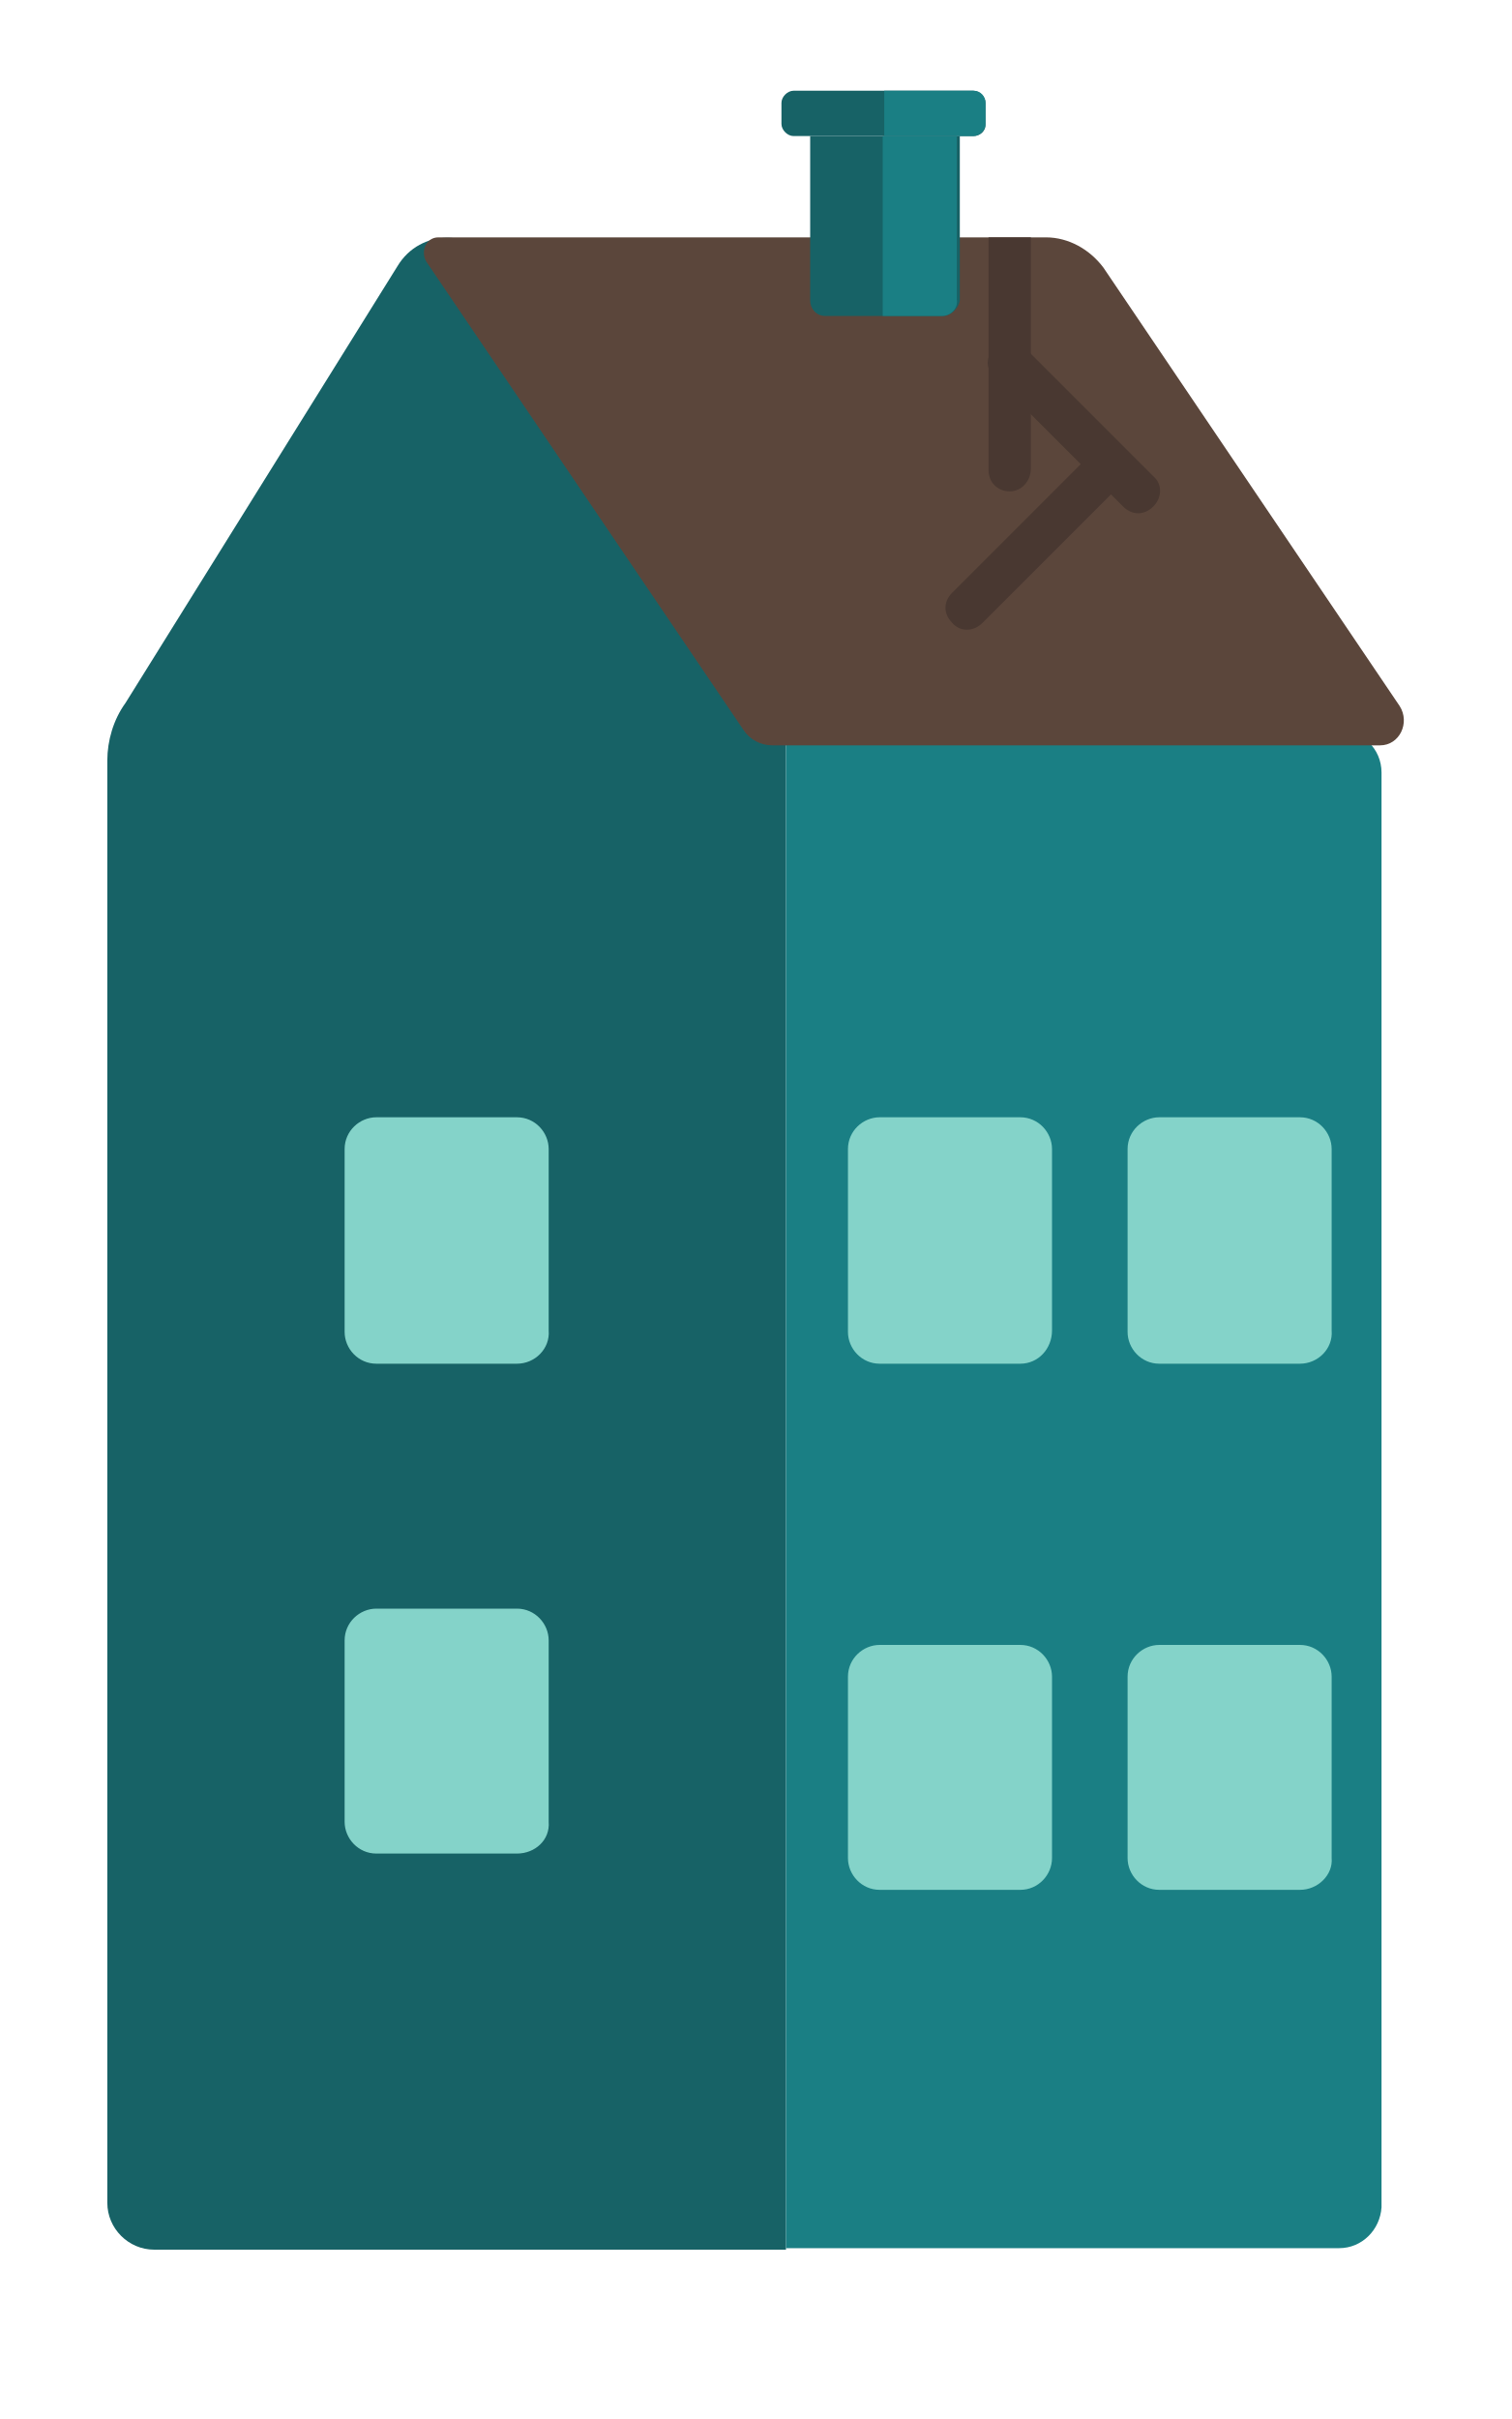
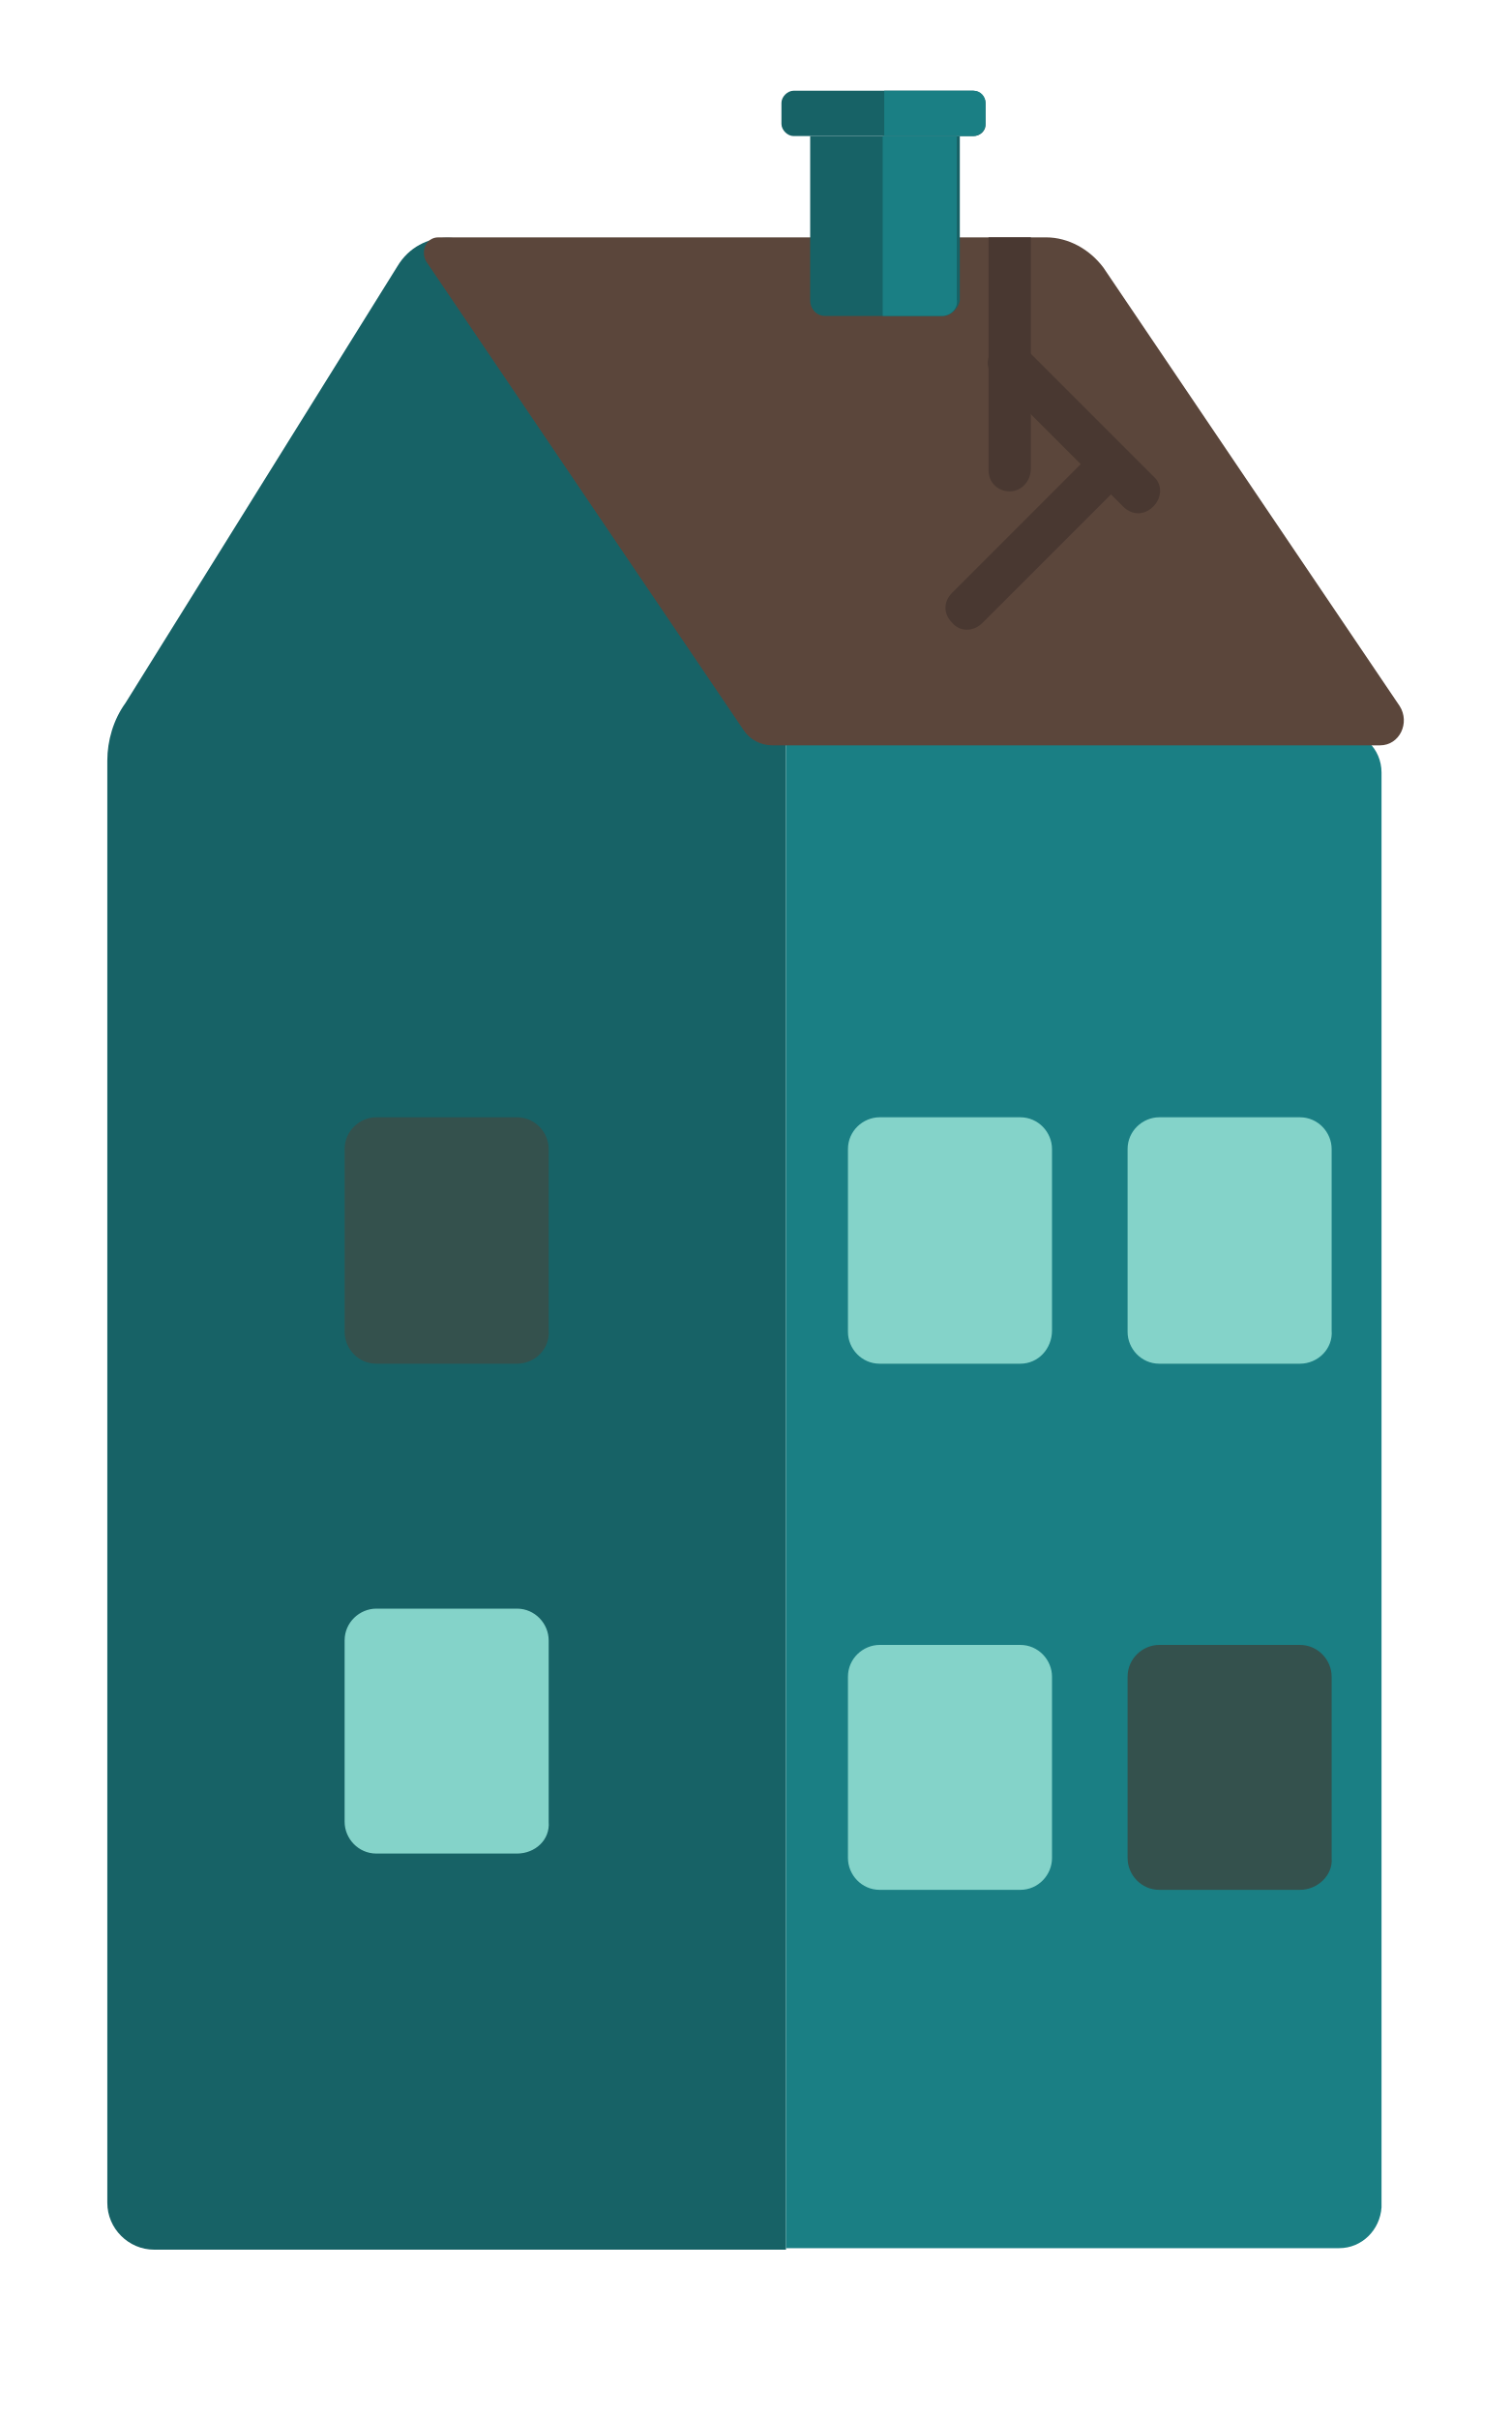
- <svg xmlns="http://www.w3.org/2000/svg" version="1.1" x="0px" y="0px" viewBox="0 0 100 160" style="enable-background:new 0 0 100 160;" xml:space="preserve">
+ <svg xmlns="http://www.w3.org/2000/svg" version="1.1" id="Layer_1" x="0px" y="0px" viewBox="-269 161 100 160" style="enable-background:new -269 161 100 160;" xml:space="preserve">
  <style type="text/css">
- 	.st0{fill:#33A89D;}
- 	.st1{fill:#18717A;}
- 	.st2{display:none;}
- 	.st3{display:inline;}
- 	.st4{fill:#1A7F84;}
- 	.st5{fill:#84D3C9;}
- 	.st6{fill:#EA9C68;}
- 	.st7{fill:#176266;}
- 	.st8{fill:#5B463B;}
- 	.st9{fill:#1B8989;}
- 	.st10{fill:#EFEFEF;}
- 	.st11{fill:#4ACCC2;}
- 	.st12{fill:#1C88A5;}
- 	.st13{fill:#1B7989;}
- 	.st14{fill:#31AA9B;}
- 	.st15{fill:#EDA574;}
- 	.st16{fill:#F2F9F8;}
- 	.st17{fill:#166D6D;}
- 	.st18{fill:#166468;}
- 	.st19{fill:#493831;}
- 	.st20{fill:#135454;}
- 	.st21{fill:#72B5AB;}
- 	.st22{fill:#2D9185;}
- 	.st23{fill:#BC825B;}
- 	.st24{fill:#145656;}
- 	.st25{fill:#145151;}
- 	.st26{fill:#155656;}
- 	.st27{fill:#30998C;}
- 	.st28{fill:#146266;}
- 	.st29{fill:none;stroke:#1A7F84;stroke-width:6;stroke-linecap:round;stroke-miterlimit:10;}
- 	.st30{fill:none;stroke:#EA9C68;stroke-width:6;stroke-linecap:round;stroke-miterlimit:10;}
- 	.st31{fill:none;stroke:#5B463B;stroke-width:6;stroke-linecap:round;stroke-miterlimit:10;}
+ 	.st0{display:none;}
+ 	.st1{fill:#176266;}
+ 	.st2{fill:#1A7F84;}
+ 	.st3{fill:#84D3C9;}
+ 	.st4{fill:#34514D;}
+ 	.st5{fill:#5B463B;}
+ 	.st6{fill:#493831;}
</style>
  <g id="Layer_3">
</g>
-   <g id="Layer_1">
+   <g id="Layer_1_1_">
    <g id="Layer_4">
	</g>
  </g>
  <g id="Houses">
</g>
-   <g id="Layer_6" class="st2">
+   <g id="Layer_6" class="st0">
</g>
  <g id="Layer_11">
</g>
  <g id="Layer_10">
</g>
-   <g id="Layer_9" class="st2">
+   <g id="Layer_9" class="st0">
</g>
  <g id="houserow">
</g>
  <g id="Layer_13">
</g>
  <g id="Layer_8">
</g>
  <g id="Layer_2">
</g>
  <g id="Layer_12">
</g>
  <g id="Layer_14">
</g>
  <g id="ROW2">
</g>
-   <g id="Layer_16">
-     <g>
-       <path class="st7" d="M7.1,50.3v95.4c0,1.7,1.4,3.1,3.1,3.1H52V48.2L32.9,17.6c-1.5-2.5-5.1-2.5-6.6,0l-18,28.9    C7.5,47.6,7.1,49,7.1,50.3z" />
-       <path class="st4" d="M88.6,148.7H52V48.3h36.6c1.5,0,2.8,1.2,2.8,2.8V146C91.3,147.5,90.1,148.7,88.6,148.7z" />
-       <path class="st5" d="M67.5,125h-9.3c-1.2,0-2.1-1-2.1-2.1v-12c0-1.2,1-2.1,2.1-2.1h9.3c1.2,0,2.1,1,2.1,2.1v12    C69.6,124,68.7,125,67.5,125z" />
-       <path class="st5" d="M34.2,122.6h-9.3c-1.2,0-2.1-1-2.1-2.1v-12c0-1.2,1-2.1,2.1-2.1h9.3c1.2,0,2.1,1,2.1,2.1v12    C36.4,121.7,35.4,122.6,34.2,122.6z" />
-       <path class="st5" d="M86,125h-9.3c-1.2,0-2.1-1-2.1-2.1v-12c0-1.2,1-2.1,2.1-2.1H86c1.2,0,2.1,1,2.1,2.1v12    C88.2,124,87.2,125,86,125z" />
-       <path class="st5" d="M67.5,90.2h-9.3c-1.2,0-2.1-1-2.1-2.1V76c0-1.2,1-2.1,2.1-2.1h9.3c1.2,0,2.1,1,2.1,2.1v12    C69.6,89.2,68.7,90.2,67.5,90.2z" />
-       <path class="st5" d="M34.2,90.2h-9.3c-1.2,0-2.1-1-2.1-2.1V76c0-1.2,1-2.1,2.1-2.1h9.3c1.2,0,2.1,1,2.1,2.1v12    C36.4,89.2,35.4,90.2,34.2,90.2z" />
-       <path class="st5" d="M86,90.2h-9.3c-1.2,0-2.1-1-2.1-2.1V76c0-1.2,1-2.1,2.1-2.1H86c1.2,0,2.1,1,2.1,2.1v12    C88.2,89.2,87.2,90.2,86,90.2z" />
-       <path class="st8" d="M91.3,49.3H51.1c-0.8,0-1.5-0.4-1.9-1L28.2,17.3c-0.4-0.7,0-1.6,0.8-1.6h40.2c1.5,0,2.9,0.8,3.8,2l19.6,29    C93.3,47.8,92.6,49.3,91.3,49.3z" />
-       <path class="st7" d="M62.4,20.9h-7.8c-0.6,0-1-0.5-1-1V9h9.9v10.9C63.4,20.4,62.9,20.9,62.4,20.9z" />
-       <path class="st4" d="M62.3,20.9h-3.9V9h4.9v10.8C63.4,20.4,62.9,20.9,62.3,20.9z" />
-       <path class="st7" d="M64.4,9H52.5c-0.4,0-0.8-0.4-0.8-0.8V6.8c0-0.4,0.4-0.8,0.8-0.8h11.9c0.4,0,0.8,0.4,0.8,0.8v1.5    C65.2,8.6,64.9,9,64.4,9z" />
-       <path class="st4" d="M64.4,9h-5.9V6h5.9c0.5,0,0.8,0.4,0.8,0.8v1.4C65.2,8.6,64.8,9,64.4,9z" />
-       <g>
-         <path class="st19" d="M66.8,32.5L66.8,32.5c-0.8,0-1.4-0.6-1.4-1.4V15.7c0.9,0,2.1,0,2.8,0V31C68.2,31.8,67.6,32.5,66.8,32.5z" />
-         <path class="st19" d="M76.3,33.5L76.3,33.5c-0.6,0.6-1.4,0.6-2,0L65.8,25c-0.6-0.6-0.6-1.4,0-2v0c0.6-0.6,1.4-0.6,2,0l8.5,8.5     C76.9,32,76.9,32.9,76.3,33.5z" />
-         <path class="st19" d="M63,41.2L63,41.2c-0.6-0.6-0.6-1.4,0-2l8.5-8.5c0.6-0.6,1.4-0.6,2,0l0,0c0.6,0.6,0.6,1.4,0,2L65,41.2     C64.4,41.8,63.5,41.8,63,41.2z" />
-       </g>
-     </g>
+   <path class="st1" d="M-261.9,211.3v95.4c0,1.7,1.4,3.1,3.1,3.1h41.8V209.2l-19.1-30.6c-1.5-2.5-5.1-2.5-6.6,0l-18,28.9  C-261.5,208.6-261.9,210-261.9,211.3z" />
+   <path class="st2" d="M-180.4,309.7H-217V209.3h36.6c1.5,0,2.8,1.2,2.8,2.8V307C-177.7,308.5-178.9,309.7-180.4,309.7z" />
+   <path class="st3" d="M-201.5,286h-9.3c-1.2,0-2.1-1-2.1-2.1v-12c0-1.2,1-2.1,2.1-2.1h9.3c1.2,0,2.1,1,2.1,2.1v12  C-199.4,285-200.3,286-201.5,286z" />
+   <path class="st3" d="M-234.8,283.6h-9.3c-1.2,0-2.1-1-2.1-2.1v-12c0-1.2,1-2.1,2.1-2.1h9.3c1.2,0,2.1,1,2.1,2.1v12  C-232.6,282.7-233.6,283.6-234.8,283.6z" />
+   <path class="st4" d="M-183,286h-9.3c-1.2,0-2.1-1-2.1-2.1v-12c0-1.2,1-2.1,2.1-2.1h9.3c1.2,0,2.1,1,2.1,2.1v12  C-180.8,285-181.8,286-183,286z" />
+   <path class="st3" d="M-201.5,251.2h-9.3c-1.2,0-2.1-1-2.1-2.1V237c0-1.2,1-2.1,2.1-2.1h9.3c1.2,0,2.1,1,2.1,2.1v12  C-199.4,250.2-200.3,251.2-201.5,251.2z" />
+   <path class="st4" d="M-234.8,251.2h-9.3c-1.2,0-2.1-1-2.1-2.1V237c0-1.2,1-2.1,2.1-2.1h9.3c1.2,0,2.1,1,2.1,2.1v12  C-232.6,250.2-233.6,251.2-234.8,251.2z" />
+   <path class="st3" d="M-183,251.2h-9.3c-1.2,0-2.1-1-2.1-2.1V237c0-1.2,1-2.1,2.1-2.1h9.3c1.2,0,2.1,1,2.1,2.1v12  C-180.8,250.2-181.8,251.2-183,251.2z" />
+   <path class="st5" d="M-177.7,210.3h-40.2c-0.8,0-1.5-0.4-1.9-1l-21-31c-0.4-0.7,0-1.6,0.8-1.6h40.2c1.5,0,2.9,0.8,3.8,2l19.6,29  C-175.7,208.8-176.4,210.3-177.7,210.3z" />
+   <path class="st1" d="M-206.6,181.9h-7.8c-0.6,0-1-0.5-1-1V170h9.9v10.9C-205.6,181.4-206.1,181.9-206.6,181.9z" />
+   <path class="st2" d="M-206.7,181.9h-3.9V170h4.9v10.8C-205.6,181.4-206.1,181.9-206.7,181.9z" />
+   <path class="st1" d="M-204.6,170h-11.9c-0.4,0-0.8-0.4-0.8-0.8v-1.4c0-0.4,0.4-0.8,0.8-0.8h11.9c0.4,0,0.8,0.4,0.8,0.8v1.5  C-203.8,169.6-204.1,170-204.6,170z" />
+   <path class="st2" d="M-204.6,170h-5.9v-3h5.9c0.5,0,0.8,0.4,0.8,0.8v1.4C-203.8,169.6-204.2,170-204.6,170z" />
+   <g>
+     <path class="st6" d="M-202.2,193.5L-202.2,193.5c-0.8,0-1.4-0.6-1.4-1.4v-15.4c0.9,0,2.1,0,2.8,0V192   C-200.8,192.8-201.4,193.5-202.2,193.5z" />
+     <path class="st6" d="M-192.7,194.5L-192.7,194.5c-0.6,0.6-1.4,0.6-2,0l-8.5-8.5c-0.6-0.6-0.6-1.4,0-2l0,0c0.6-0.6,1.4-0.6,2,0   l8.5,8.5C-192.1,193-192.1,193.9-192.7,194.5z" />
+     <path class="st6" d="M-206,202.2L-206,202.2c-0.6-0.6-0.6-1.4,0-2l8.5-8.5c0.6-0.6,1.4-0.6,2,0l0,0c0.6,0.6,0.6,1.4,0,2l-8.5,8.5   C-204.6,202.8-205.5,202.8-206,202.2z" />
  </g>
</svg>
